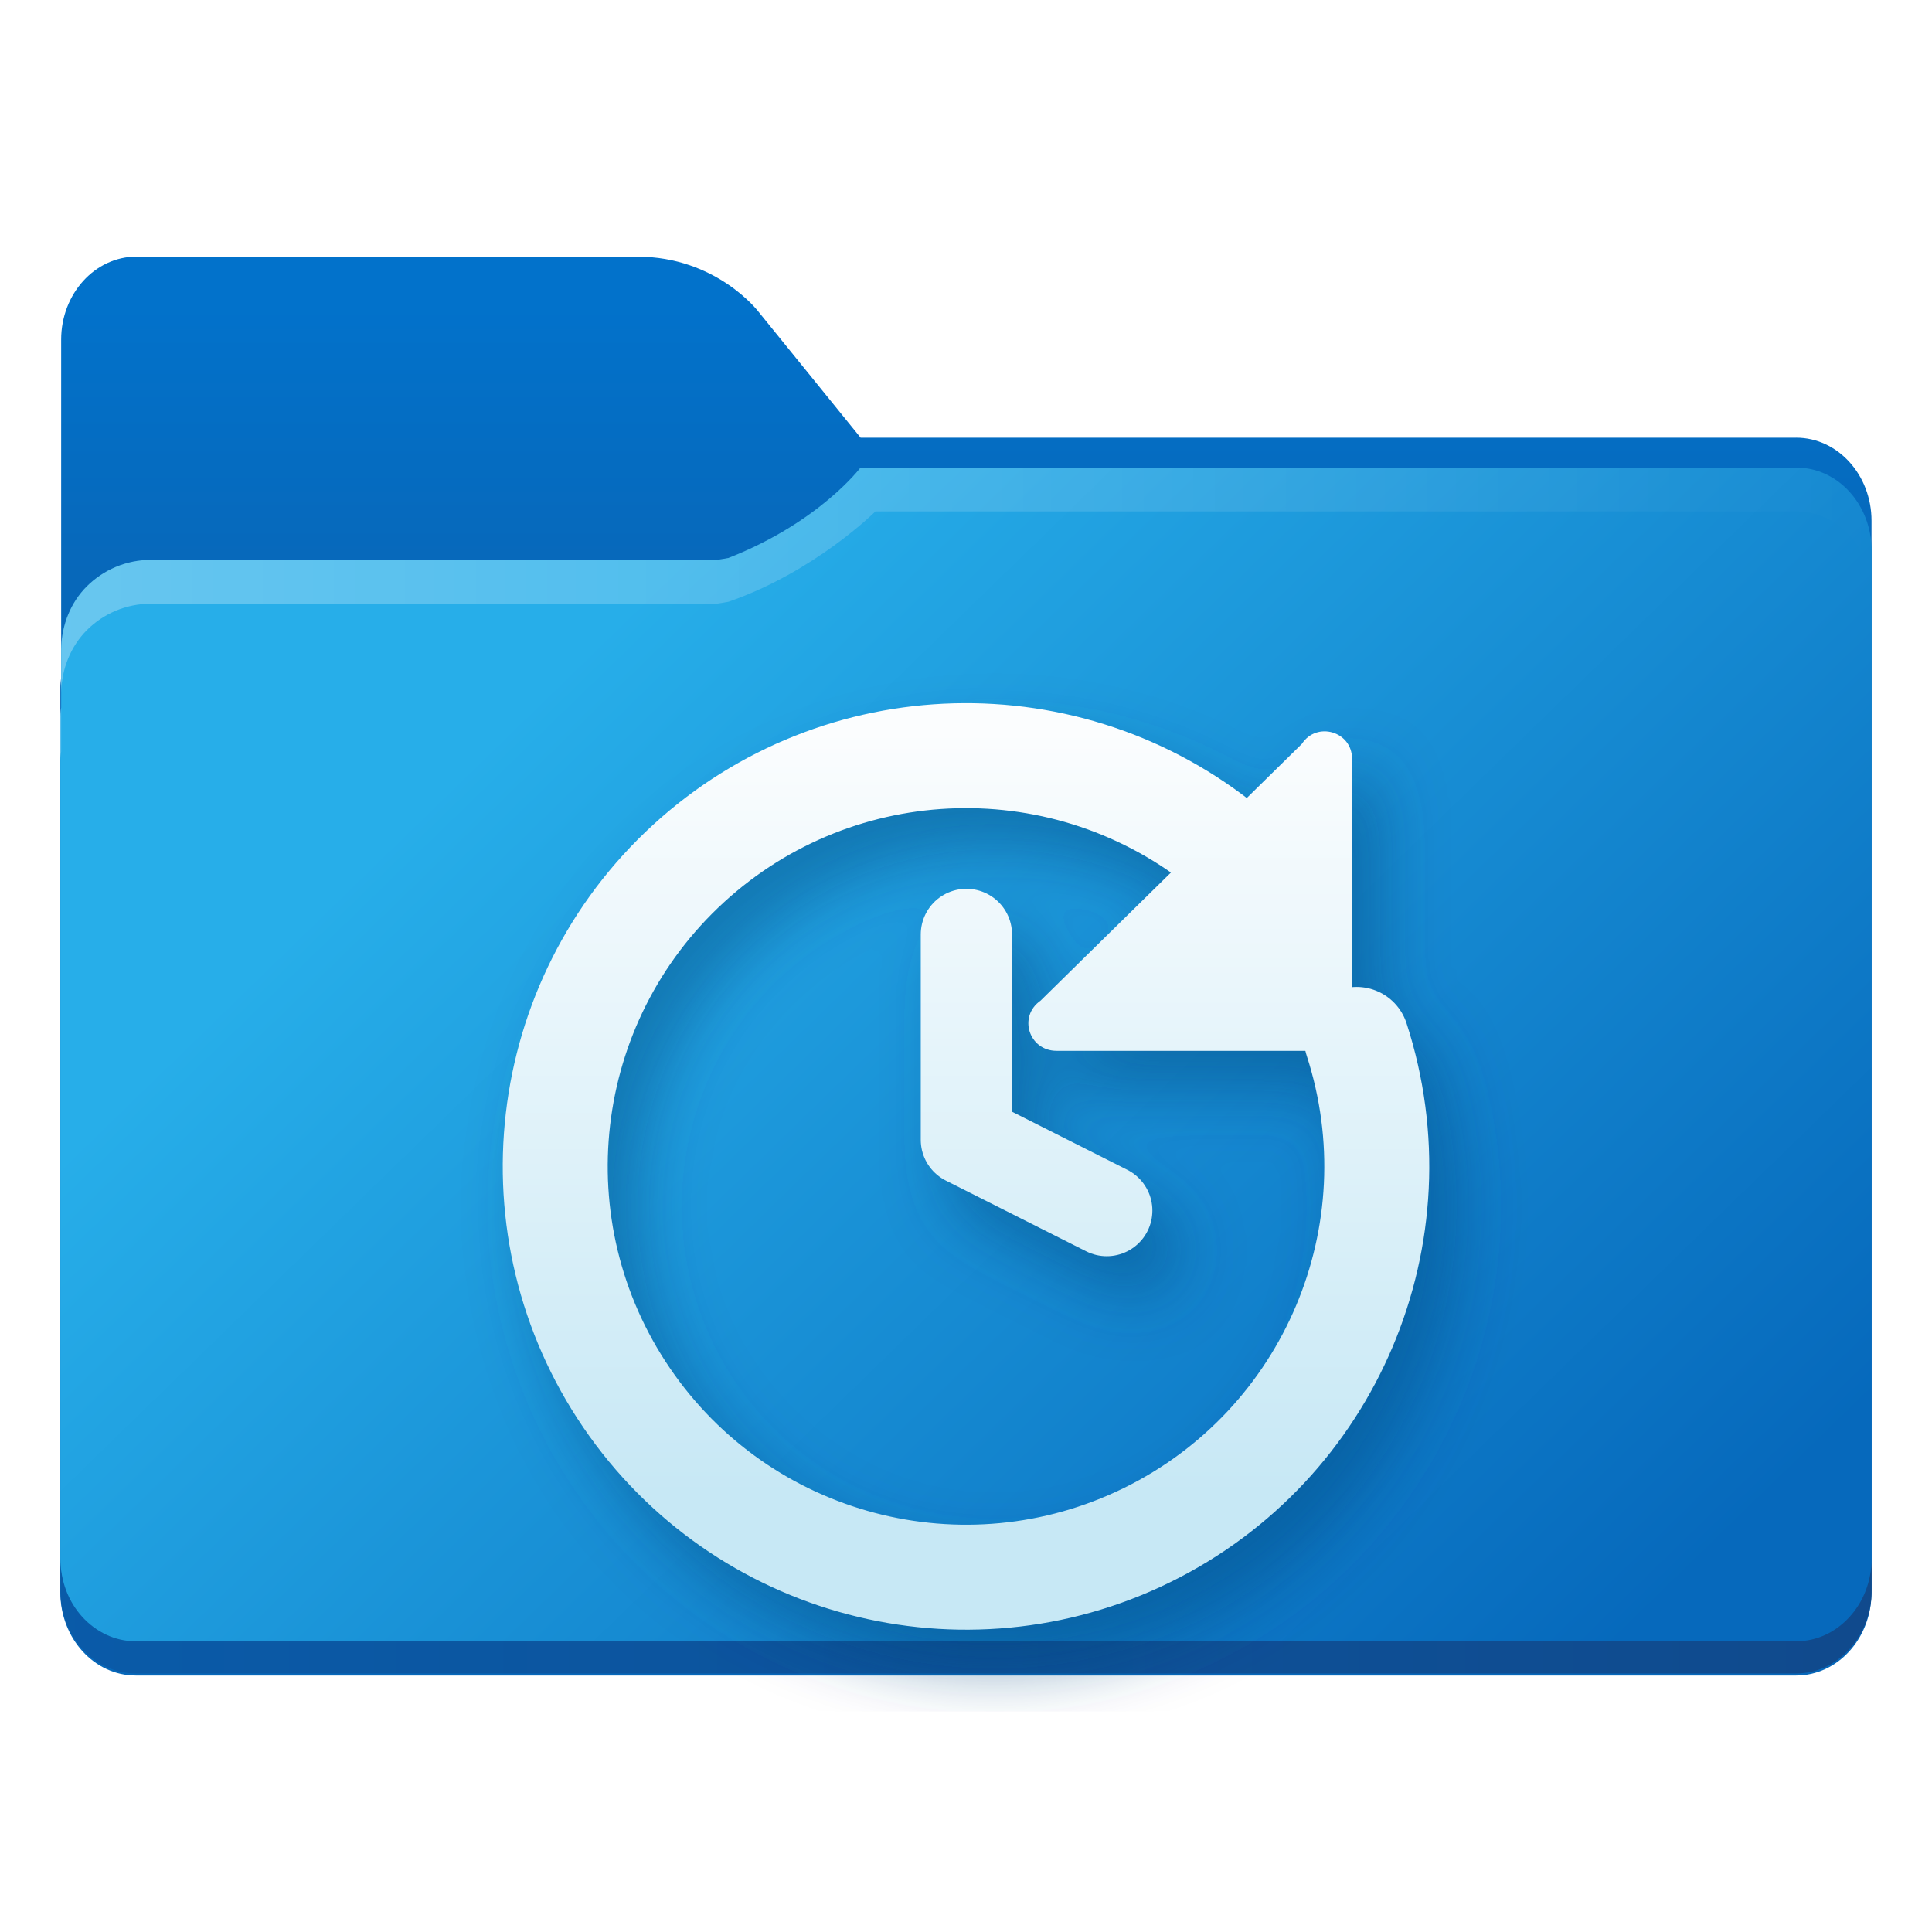
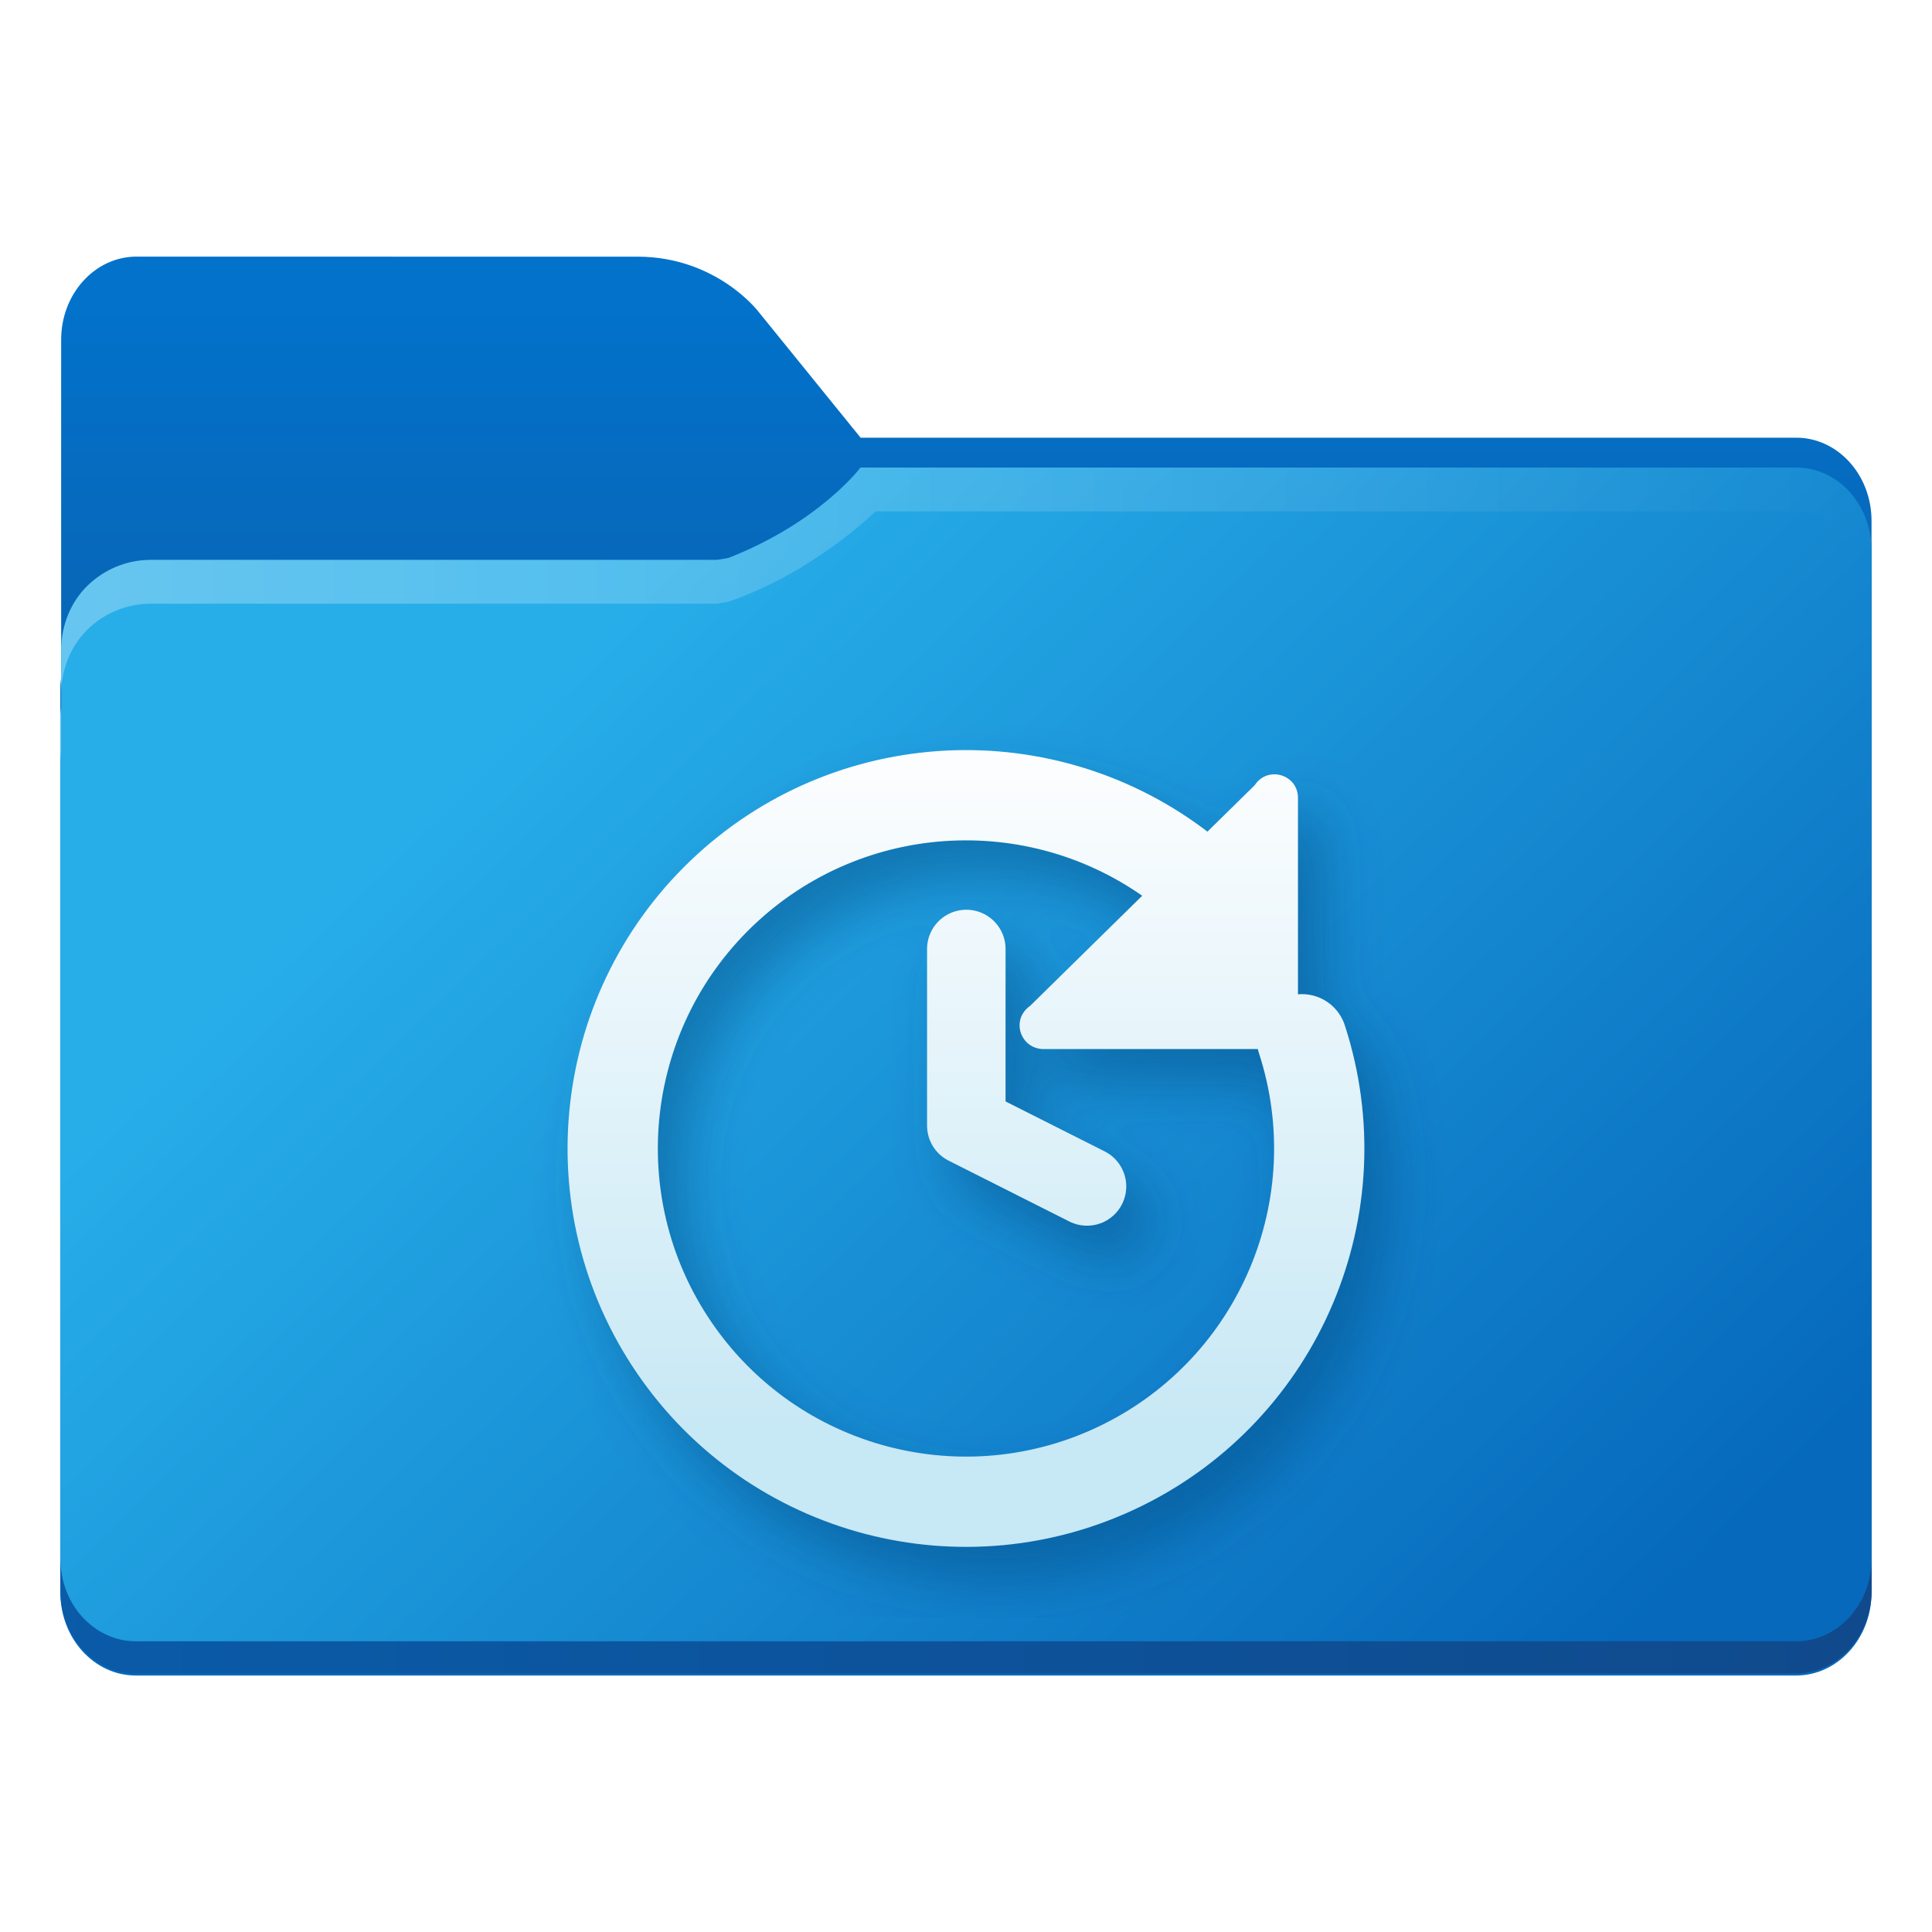
<svg xmlns="http://www.w3.org/2000/svg" width="64" height="64" viewBox="0 0 16.933 16.933">
  <defs>
    <linearGradient id="linearGradient1911-3-3" x1="25.085" x2="25.085" y1="24.031" y2="26.412" gradientTransform="translate(-17.898 -21.385)" gradientUnits="userSpaceOnUse">
      <stop stop-color="#0272cb" offset="0" />
      <stop stop-color="#0768ba" offset="1" />
    </linearGradient>
    <linearGradient id="linearGradient1951-6" x1="100" x2="133.19" y1="17.453" y2="51.606" gradientTransform="matrix(.26458 0 0 .26458 -20.108 -.13536)" gradientUnits="userSpaceOnUse">
      <stop stop-color="#27aee9" offset="0" />
      <stop stop-color="#0669bc" offset="1" />
    </linearGradient>
    <linearGradient id="linearGradient11110-7" x1=".529" x2="16.404" y1="5.381" y2="5.381" gradientTransform="translate(-2.54e-4,4.144e-5)" gradientUnits="userSpaceOnUse">
      <stop stop-color="#fff" offset="0" />
      <stop stop-color="#fff" stop-opacity="0" offset="1" />
    </linearGradient>
    <linearGradient id="linearGradient29077" x1=".529" x2="16.404" y1="14.179" y2="14.179" gradientTransform="translate(-.000254 -.015458)" gradientUnits="userSpaceOnUse">
      <stop stop-color="#0a5ba8" stop-opacity=".996" offset="0" />
      <stop stop-color="#104a8c" stop-opacity=".996" offset="1" />
    </linearGradient>
    <linearGradient id="badge" x1="0" x2="0" y1="6.4" y2="13.1" gradientUnits="userSpaceOnUse">
      <stop stop-color="#fbfdfe" offset="0" />
      <stop stop-color="#c7e8f5" offset="1" />
    </linearGradient>
    <g id="symbol" fill="url(#badge)">
      <path d="M11.89 9.11a3.6 3.6 0 1 1-1.14-1.67" fill="none" stroke="url(#badge)" stroke-width=".92" stroke-linecap="round" />
      <path d="M11.41 6.52c.13-.2.44-.11.44.13v2.31c0 .14-.11.25-.25.25H9.26c-.24 0-.34-.3-.14-.44z" />
      <path d="M8.47 8.19v1.8l1.23.62" fill="none" stroke="url(#badge)" stroke-width=".8" stroke-linecap="round" stroke-linejoin="round" />
    </g>
    <filter id="shadow" filterUnits="userSpaceOnUse" x="2" y="5" width="13" height="10">
      <feGaussianBlur in="SourceAlpha" stdDeviation=".28" />
      <feOffset dx=".25" dy=".35" result="shadowMask" />
      <feFlood flood-color="#08477d" flood-opacity=".45" />
      <feComposite in2="shadowMask" operator="in" />
    </filter>
  </defs>
  <path d="m1.197 2.249c-0.365 0-0.661 0.326-0.661 0.728v2.964c-0.003 0.026-0.007 0.052-0.007 0.079v7.937c0 0.402 0.296 0.728 0.661 0.728h14.552c0.365 0 0.661-0.326 0.661-0.728v-9.393c0-0.402-0.296-0.728-0.661-0.728v5.16e-4h-8.199l-0.899-1.109s-0.366-0.478-1.058-0.478h-1.323z" fill="url(#linearGradient1911-3-3)" />
  <path d="m7.542 4.098s-0.359 0.479-1.157 0.792c-0.033 0.006-0.065 0.012-0.101 0.017h-4.961c-0.22 0-0.418 0.089-0.562 0.232-0.139 0.139-0.22 0.333-0.225 0.546v0.517c-0.003 0.026-0.007 0.052-0.007 0.079v7.395c0 0.201 0.074 0.383 0.193 0.514s0.286 0.213 0.468 0.213h14.552c0.183 0 0.348-0.082 0.468-0.213s0.194-0.313 0.194-0.514v-8.851c0-0.201-0.074-0.383-0.194-0.515-0.119-0.131-0.284-0.212-0.467-0.212h-7.482z" fill="url(#linearGradient1951-6)" />
  <path d="m7.542 4.098s-0.359 0.479-1.157 0.792c-0.033 0.006-0.065 0.012-0.101 0.017h-4.961c-0.22 0-0.418 0.089-0.562 0.232-0.139 0.139-0.22 0.333-0.225 0.546v0.384c0.005-0.212 0.086-0.406 0.225-0.546 0.143-0.143 0.342-0.232 0.562-0.232h4.961c0.036-0.005 0.068-0.011 0.101-0.017 0.759-0.263 1.288-0.792 1.288-0.792h8.071c0.182 3.7e-4 0.347 0.081 0.467 0.212 0.12 0.132 0.194 0.314 0.194 0.515v-0.384c0-0.201-0.074-0.383-0.194-0.515-0.119-0.131-0.284-0.212-0.467-0.212h-7.482zm-7.006 2.104c-0.003 0.026-0.007 0.052-0.007 0.079v0.384c0-0.027 0.004-0.053 0.007-0.079z" fill="url(#linearGradient11110-7)" opacity=".3" />
  <path d="m0.529 13.658v0.282c0 0.201 0.074 0.383 0.193 0.514s0.286 0.213 0.468 0.213h14.552c0.183 0 0.348-0.082 0.468-0.213s0.194-0.313 0.194-0.514v-0.282c0 0.201-0.074 0.383-0.194 0.514-0.12 0.132-0.285 0.213-0.468 0.213h-14.552c-0.183 0-0.348-0.082-0.468-0.213s-0.193-0.313-0.193-0.514z" fill="url(#linearGradient29077)" />
-   <use href="#symbol" filter="url(#shadow)" />
-   <use href="#symbol" />
+   <g transform="translate(1.185 1.274) scale(.86)">
+     <use href="#symbol" filter="url(#shadow)" />
+     <use href="#symbol" />
+   </g>
</svg>
